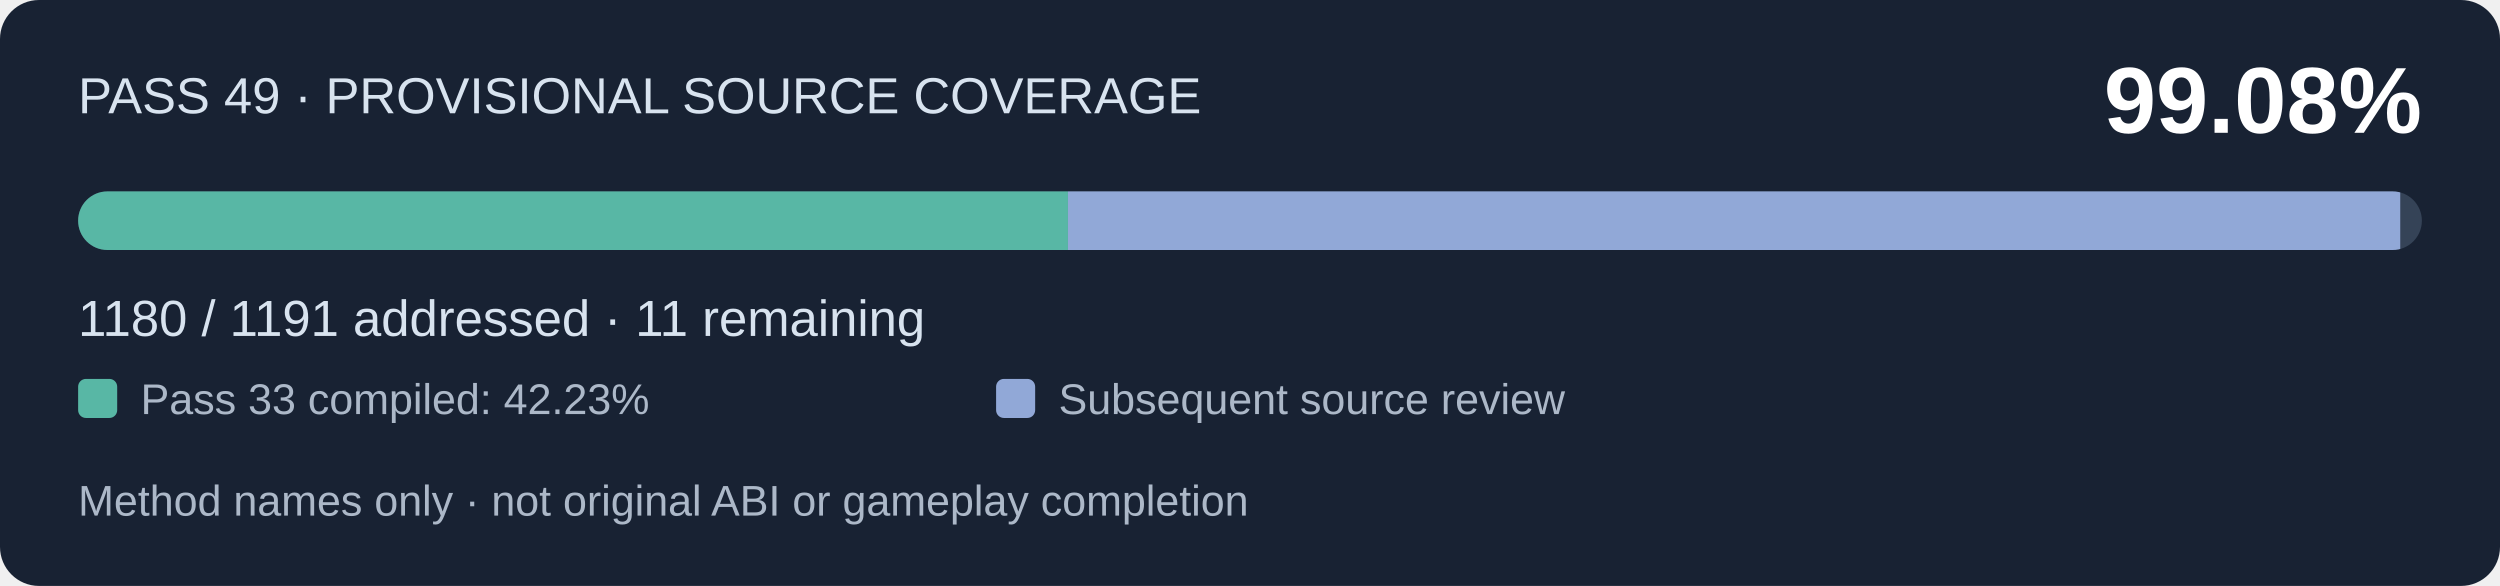
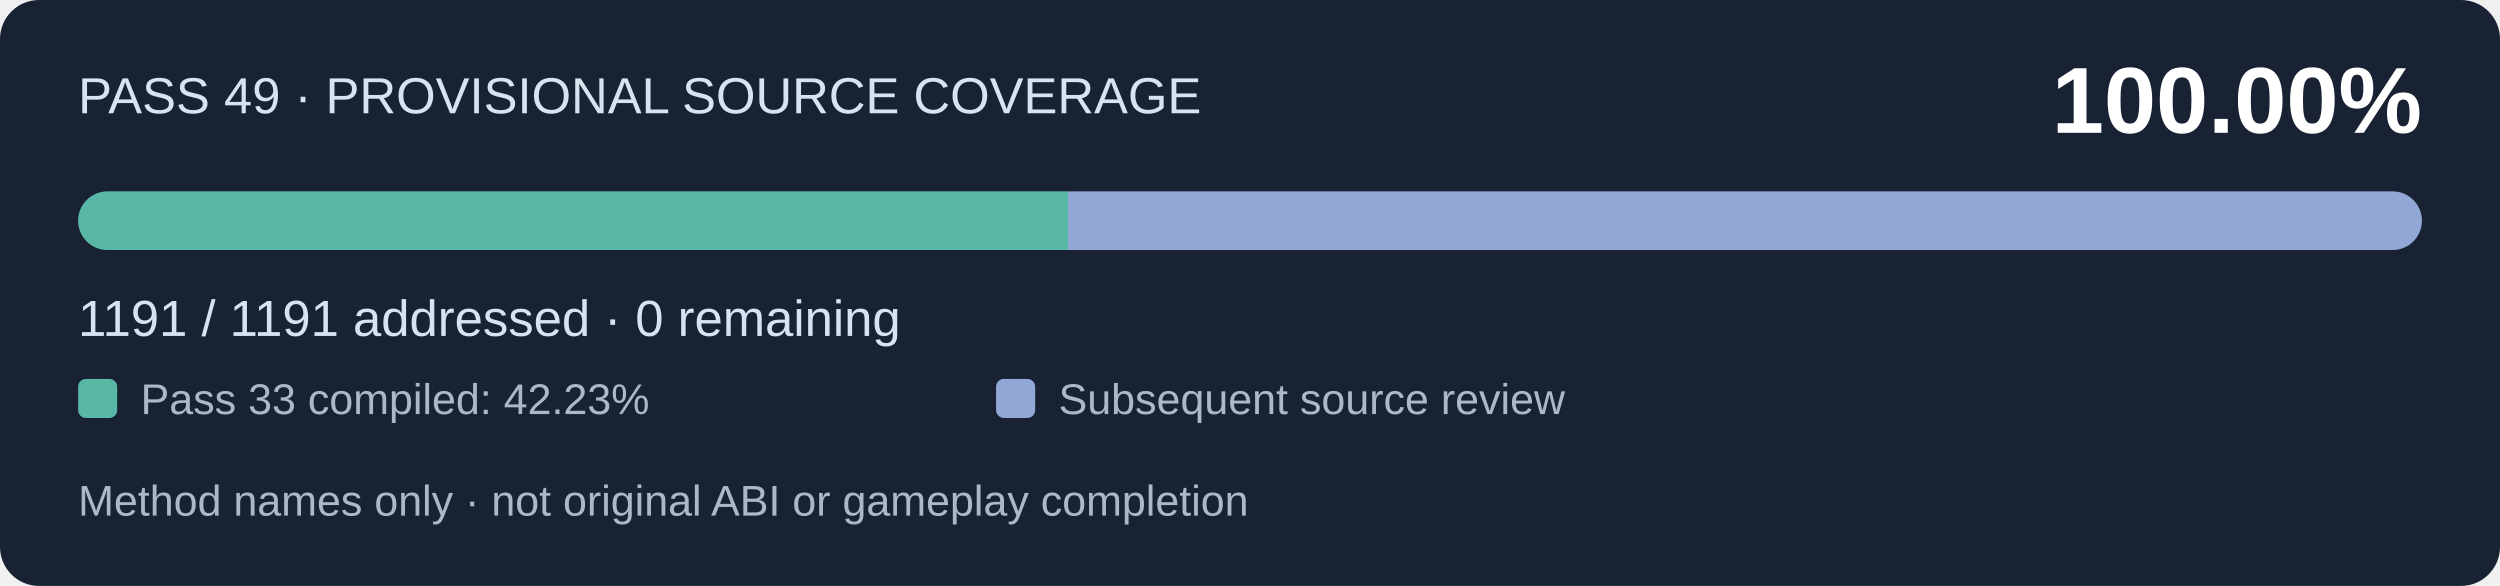
<svg xmlns="http://www.w3.org/2000/svg" width="640" height="150" viewBox="0 0 640 150" role="img" aria-labelledby="title description">
  <rect width="640" height="150" rx="10" fill="#182233" />
  <text x="20" y="29" fill="#d8e3ef" font-family="Verdana,Arial,sans-serif" font-size="13">PASS 49 · PROVISIONAL SOURCE COVERAGE</text>
-   <text x="620" y="34" text-anchor="end" fill="#ffffff" font-family="Verdana,Arial,sans-serif" font-size="24" font-weight="bold">99.08%</text>
+   <text x="620" y="34" text-anchor="end" fill="#ffffff" font-family="Verdana,Arial,sans-serif" font-size="24" font-weight="bold">100.00%</text>
  <rect x="20" y="49" width="600" height="15" rx="7.5" fill="#354357" />
  <clipPath id="bar">
    <rect x="20" y="49" width="600" height="15" rx="7.5" />
  </clipPath>
  <g clip-path="url(#bar)">
    <rect x="20" y="49" width="253.4" height="15" fill="#58b7a5" />
-     <rect x="273.401" y="49" width="341.058" height="15" fill="#91a8d7" />
+     <rect x="273.401" y="49" width="346.599" height="15" fill="#91a8d7" />
  </g>
-   <text x="20" y="86" fill="#d8e3ef" font-family="Verdana,Arial,sans-serif" font-size="13">1180 / 1191 addressed · 11 remaining</text>
+   <text x="20" y="86" fill="#d8e3ef" font-family="Verdana,Arial,sans-serif" font-size="13">1191 / 1191 addressed · 0 remaining</text>
  <rect x="20" y="97" width="10" height="10" rx="2" fill="#58b7a5" />
  <text x="36" y="106" fill="#acb8c8" font-family="Verdana,Arial,sans-serif" font-size="11">Pass 33 compiled: 42.23%</text>
  <rect x="255" y="97" width="10" height="10" rx="2" fill="#91a8d7" />
  <text x="271" y="106" fill="#acb8c8" font-family="Verdana,Arial,sans-serif" font-size="11">Subsequent source review</text>
  <text x="20" y="132" fill="#acb8c8" font-family="Verdana,Arial,sans-serif" font-size="11">Method names only · not original ABI or gameplay completion</text>
</svg>
